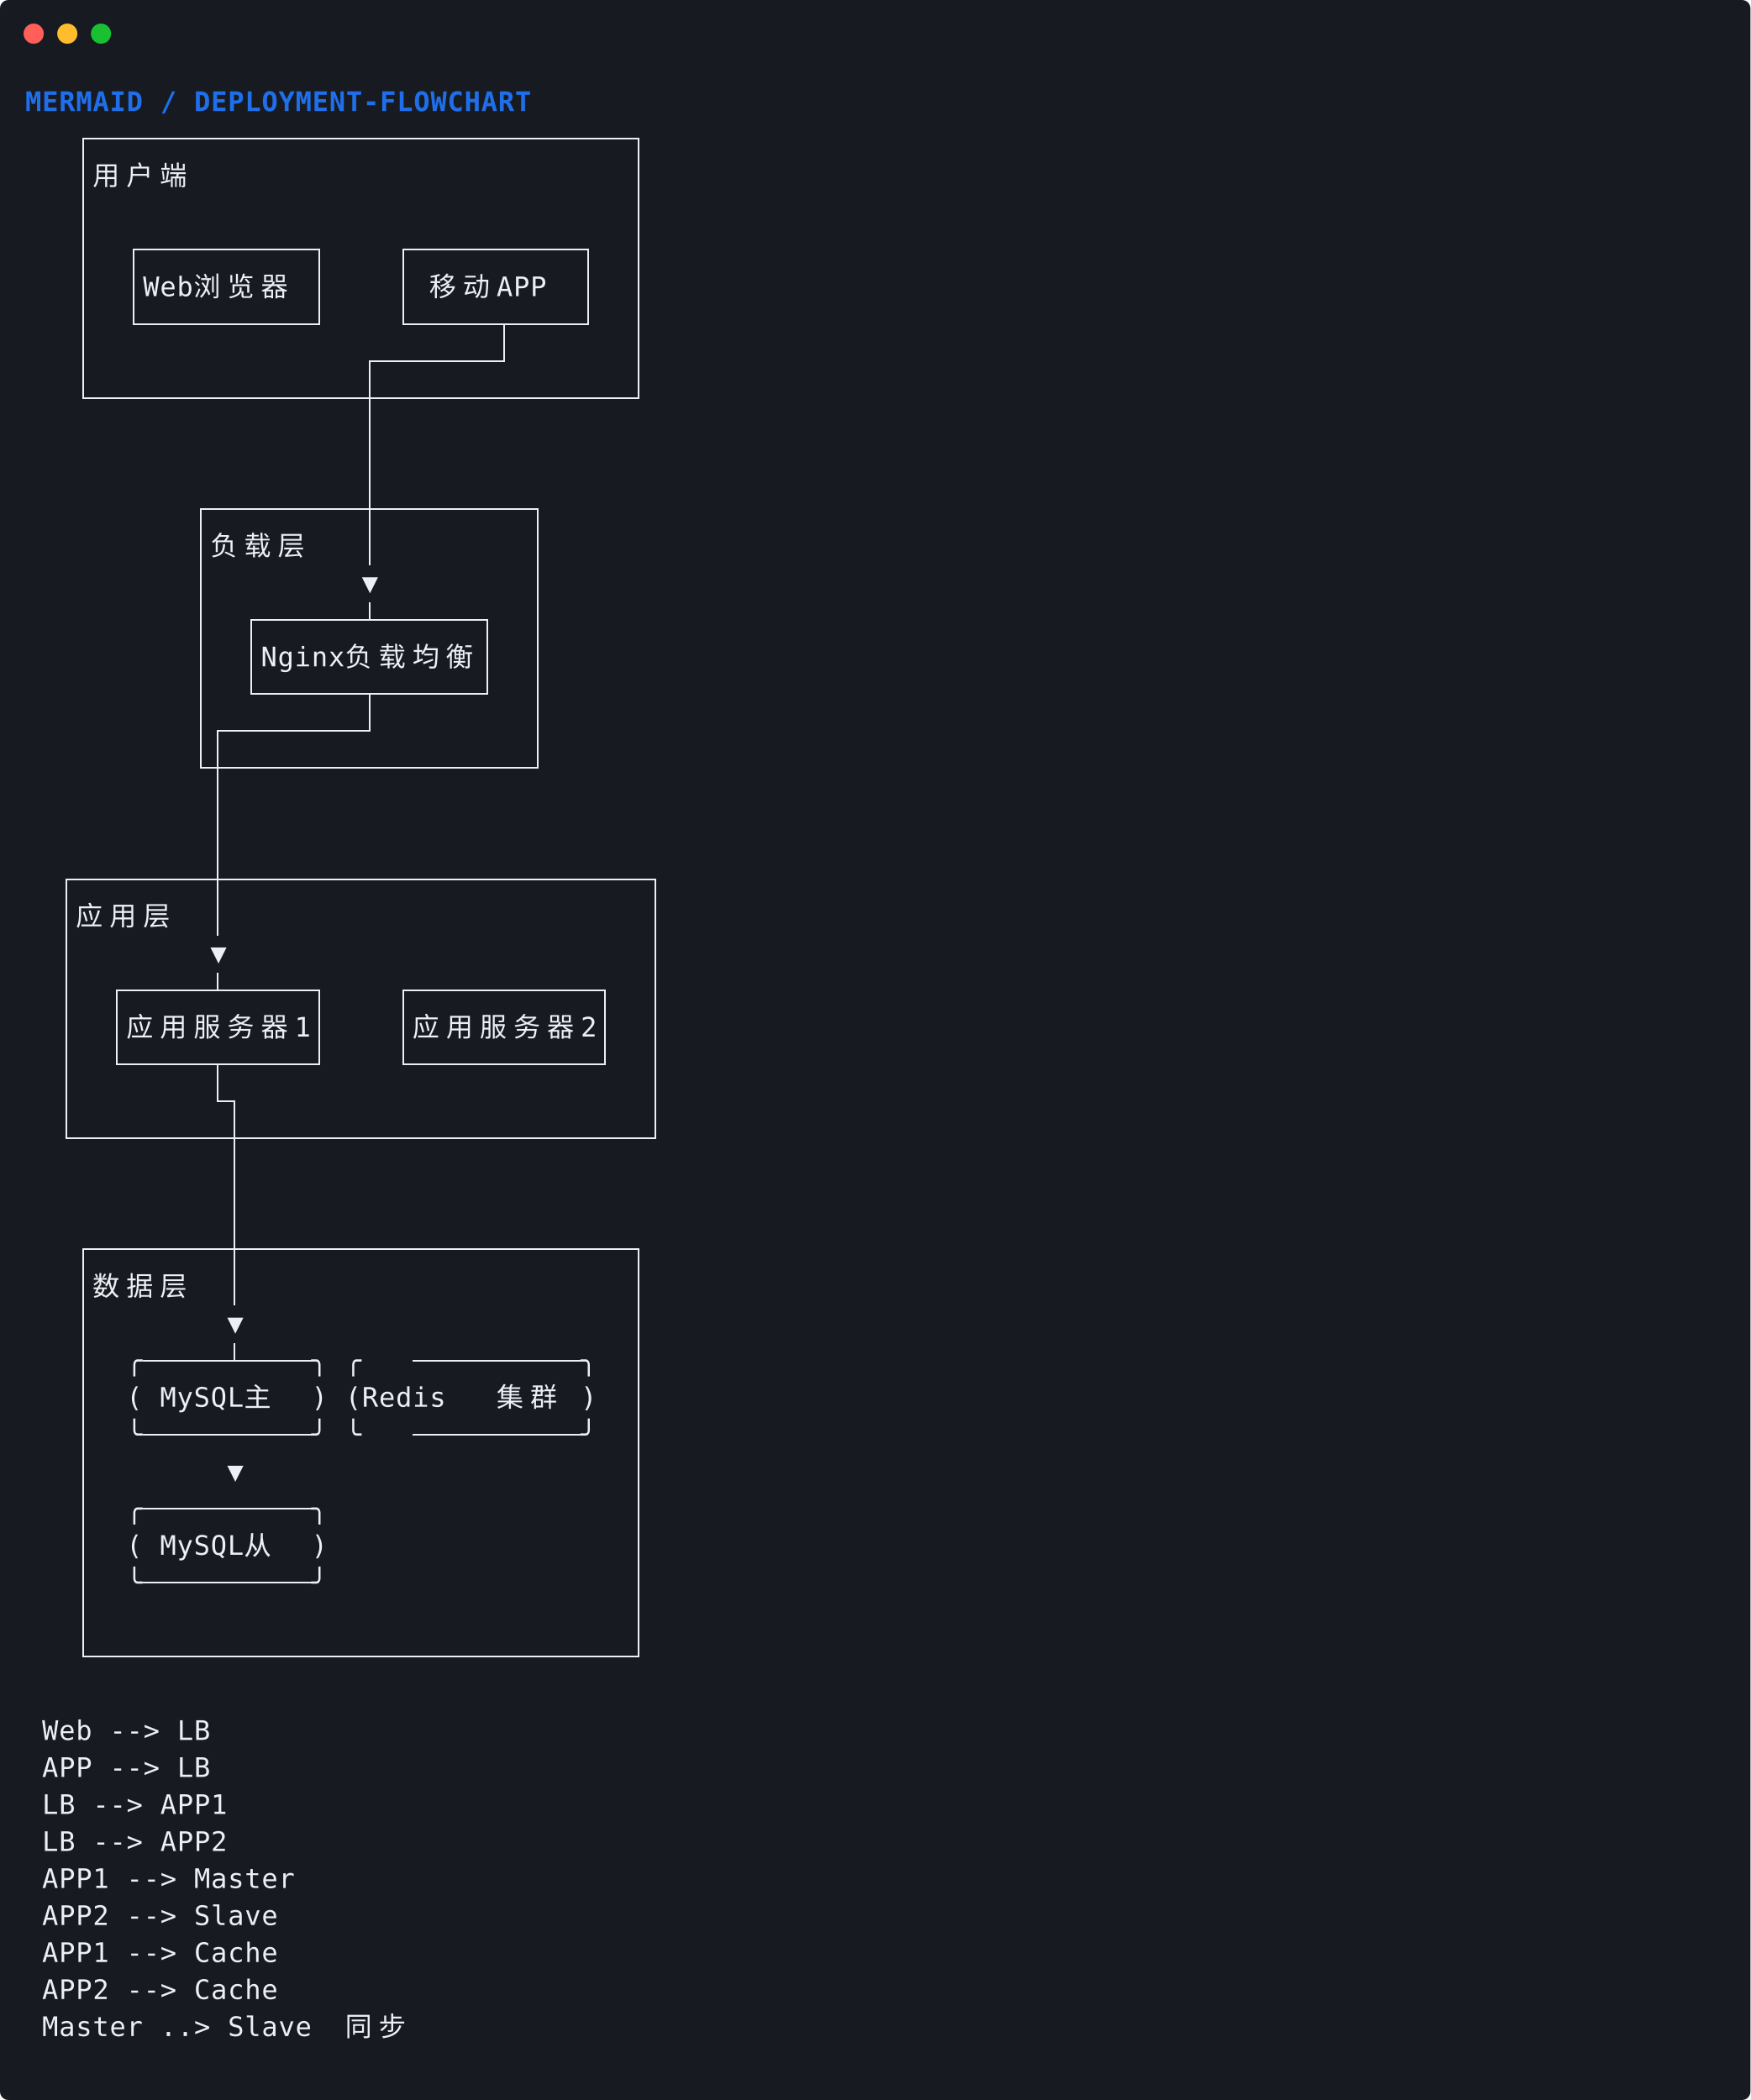
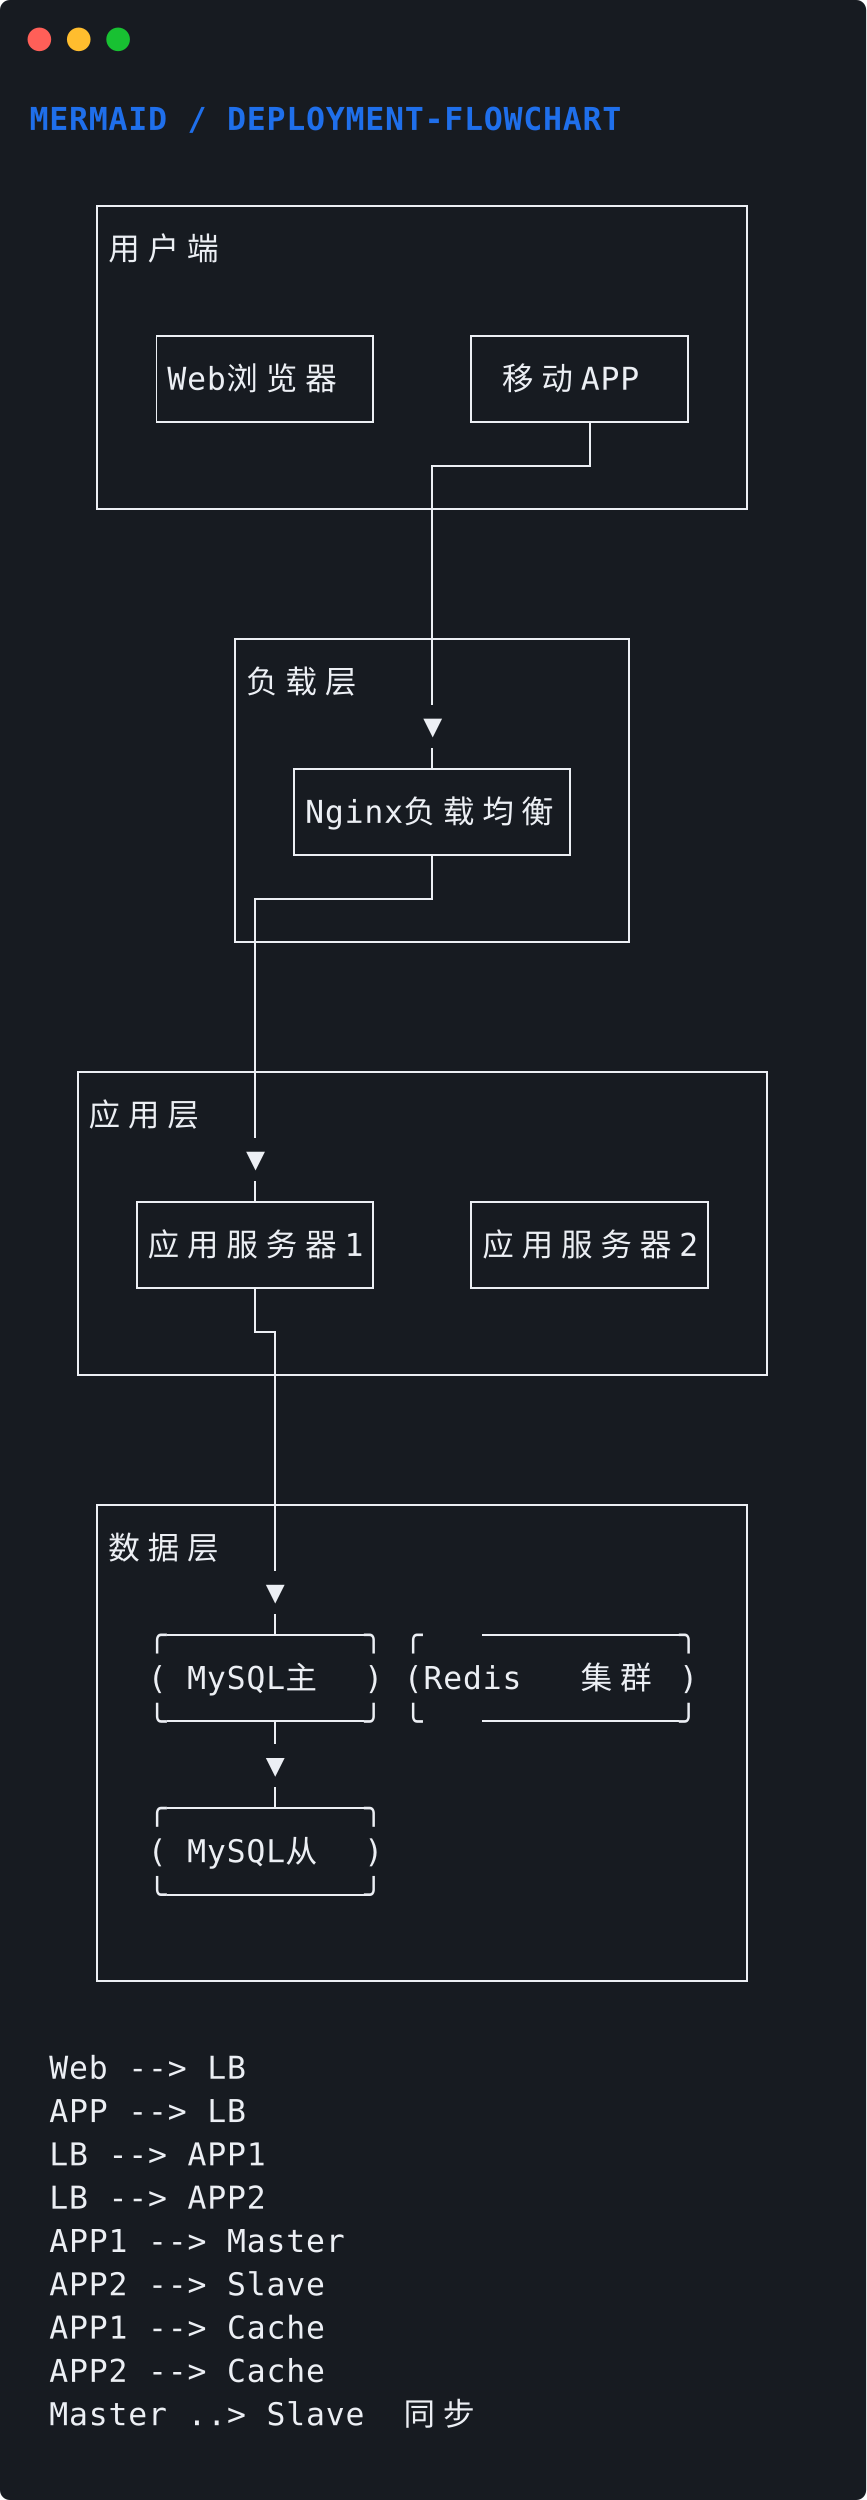
- <svg xmlns="http://www.w3.org/2000/svg" width="1040" height="1248" viewBox="0 0 1040 1248">
-   <rect width="1040" height="1248" rx="5" fill="#171b21" />
+ <svg xmlns="http://www.w3.org/2000/svg" width="440" height="1270" viewBox="0 0 440 1270">
+   <rect width="440" height="1270" rx="5" fill="#171b21" />
  <circle cx="20" cy="20" r="6" fill="#ff5f58" />
  <circle cx="40" cy="20" r="6" fill="#ffbd2e" />
  <circle cx="60" cy="20" r="6" fill="#18c132" />
-   <svg x="15" y="50" width="1000" height="1188" viewBox="0 0 1000 1188" overflow="hidden">
+   <svg x="15" y="50" width="400" height="1210" viewBox="0 0 400 1210" overflow="hidden">
    <style>.s0{fill:#1f6feb;font-weight:700}text{white-space:pre;font-kerning:none;font-variant-ligatures:none;font-synthesis:none;font-optical-sizing:none;-webkit-font-smoothing:antialiased;text-rendering:optimizeLegibility;text-decoration-skip-ink:none;text-decoration-thickness:1px;text-underline-offset:2px;letter-spacing:0.4px}</style>
    <g font-family="'JetBrains Mono','Fira Code','SF Mono',Menlo,Consolas,'DejaVu Sans Mono','Liberation Mono','Symbols Nerd Font Mono','Symbols Nerd Font','Powerline Symbols','Apple Symbols','Segoe UI Symbol','Noto Sans Symbols 2','Noto Sans Symbols','Apple Color Emoji','Segoe UI Emoji','Noto Color Emoji',monospace" font-size="16" fill="#eceff4" shape-rendering="crispEdges">
      <defs>
        <g id="c">
          <rect width="10" height="22" fill="#6a737d" />
        </g>
        <g id="l0">
          <path d="M34 0h1v22H34M364 0h1v22H364" />
        </g>
        <g id="l1">
          <path d="M204 0h1v22H204" />
        </g>
        <g id="l2">
          <path d="M114 0h1v22H114" />
        </g>
        <g id="l3">
          <path d="M124 0h1v22H124" />
        </g>
        <g id="l4">
          <path d="M34 0h1v22H34M364 0h1v22H364" />
          <text x="120" y="16">▼</text>
        </g>
      </defs>
      <g class="r">
        <g transform="translate(0 0)">
          <g transform="translate(0 0)">
            <text y="16" class="s0">MERMAID / DEPLOYMENT-FLOWCHART</text>
          </g>
-           <g transform="translate(0 22)">
+           <g transform="translate(0 44)">
            <path d="M34 10h6v1H34M34 10h1v12H34M40 10h320v1H40M360 10h5v1H360M364 10h1v12H364" />
          </g>
-           <g transform="translate(0 44)">
+           <g transform="translate(0 66)">
            <path d="M34 0h1v22H34M364 0h1v22H364" />
            <text x="40" y="16">用</text>
            <text x="60" y="16">户</text>
            <text x="80" y="16">端</text>
          </g>
-           <use href="#l0" y="66" />
-           <g transform="translate(0 88)">
+           <use href="#l0" y="88" />
+           <g transform="translate(0 110)">
            <path d="M34 0h1v22H34M64 10h6v1H64M64 10h1v12H64M70 10h100v1H70M170 10h5v1H170M174 10h1v12H174M224 10h6v1H224M224 10h1v12H224M230 10h100v1H230M330 10h5v1H330M334 10h1v12H334M364 0h1v22H364" />
          </g>
-           <g transform="translate(0 110)">
+           <g transform="translate(0 132)">
            <path d="M34 0h1v22H34M64 0h1v22H64M174 0h1v22H174M224 0h1v22H224M334 0h1v22H334M364 0h1v22H364" />
            <text x="70" y="16">Web</text>
            <text x="100" y="16">浏</text>
            <text x="120" y="16">览</text>
            <text x="140" y="16">器</text>
            <text x="240" y="16">移</text>
            <text x="260" y="16">动</text>
            <text x="280" y="16">APP</text>
          </g>
-           <g transform="translate(0 132)">
+           <g transform="translate(0 154)">
            <path d="M34 0h1v22H34M64 10h6v1H64M64 0h1v11H64M70 10h100v1H70M170 10h5v1H170M174 0h1v11H174M224 10h6v1H224M224 0h1v11H224M230 10h50v1H230M280 10h10v1H280M284 10h1v12H284M290 10h40v1H290M330 10h5v1H330M334 0h1v11H334M364 0h1v22H364" />
          </g>
-           <g transform="translate(0 154)">
+           <g transform="translate(0 176)">
            <path d="M34 0h1v22H34M204 10h6v1H204M204 10h1v12H204M210 10h70v1H210M280 10h5v1H280M284 0h1v11H284M364 0h1v22H364" />
          </g>
-           <g transform="translate(0 176)">
+           <g transform="translate(0 198)">
            <path d="M34 10h6v1H34M34 0h1v11H34M40 10h160v1H40M200 10h10v1H200M204 0h1v22H204M210 10h150v1H210M360 10h5v1H360M364 0h1v11H364" />
          </g>
-           <use href="#l1" y="198" />
          <use href="#l1" y="220" />
-           <g transform="translate(0 242)">
+           <use href="#l1" y="242" />
+           <g transform="translate(0 264)">
            <path d="M104 10h6v1H104M104 10h1v12H104M110 10h90v1H110M200 10h10v1H200M204 0h1v22H204M210 10h90v1H210M300 10h5v1H300M304 10h1v12H304" />
          </g>
-           <g transform="translate(0 264)">
+           <g transform="translate(0 286)">
            <path d="M104 0h1v22H104M204 0h1v22H204M304 0h1v22H304" />
            <text x="110" y="16">负</text>
            <text x="130" y="16">载</text>
            <text x="150" y="16">层</text>
          </g>
-           <g transform="translate(0 286)">
+           <g transform="translate(0 308)">
            <path d="M104 0h1v22H104M304 0h1v22H304" />
            <text x="200" y="16">▼</text>
          </g>
-           <g transform="translate(0 308)">
+           <g transform="translate(0 330)">
            <path d="M104 0h1v22H104M134 10h6v1H134M134 10h1v12H134M140 10h60v1H140M200 10h10v1H200M204 0h1v11H204M210 10h60v1H210M270 10h5v1H270M274 10h1v12H274M304 0h1v22H304" />
          </g>
-           <g transform="translate(0 330)">
+           <g transform="translate(0 352)">
            <path d="M104 0h1v22H104M134 0h1v22H134M274 0h1v22H274M304 0h1v22H304" />
            <text x="140" y="16">Nginx</text>
            <text x="190" y="16">负</text>
            <text x="210" y="16">载</text>
            <text x="230" y="16">均</text>
            <text x="250" y="16">衡</text>
          </g>
-           <g transform="translate(0 352)">
+           <g transform="translate(0 374)">
            <path d="M104 0h1v22H104M134 10h6v1H134M134 0h1v11H134M140 10h60v1H140M200 10h10v1H200M204 10h1v12H204M210 10h60v1H210M270 10h5v1H270M274 0h1v11H274M304 0h1v22H304" />
          </g>
-           <g transform="translate(0 374)">
+           <g transform="translate(0 396)">
            <path d="M104 0h1v22H104M114 10h6v1H114M114 10h1v12H114M120 10h80v1H120M200 10h5v1H200M204 0h1v11H204M304 0h1v22H304" />
          </g>
-           <g transform="translate(0 396)">
+           <g transform="translate(0 418)">
            <path d="M104 10h6v1H104M104 0h1v11H104M110 10h10v1H110M114 0h1v22H114M120 10h180v1H120M300 10h5v1H300M304 0h1v11H304" />
          </g>
-           <use href="#l2" y="418" />
          <use href="#l2" y="440" />
-           <g transform="translate(0 462)">
+           <use href="#l2" y="462" />
+           <g transform="translate(0 484)">
            <path d="M24 10h6v1H24M24 10h1v12H24M30 10h80v1H30M110 10h10v1H110M114 0h1v22H114M120 10h250v1H120M370 10h5v1H370M374 10h1v12H374" />
          </g>
-           <g transform="translate(0 484)">
+           <g transform="translate(0 506)">
            <path d="M24 0h1v22H24M114 0h1v22H114M374 0h1v22H374" />
            <text x="30" y="16">应</text>
            <text x="50" y="16">用</text>
            <text x="70" y="16">层</text>
          </g>
-           <g transform="translate(0 506)">
+           <g transform="translate(0 528)">
            <path d="M24 0h1v22H24M374 0h1v22H374" />
            <text x="110" y="16">▼</text>
          </g>
-           <g transform="translate(0 528)">
+           <g transform="translate(0 550)">
            <path d="M24 0h1v22H24M54 10h6v1H54M54 10h1v12H54M60 10h50v1H60M110 10h10v1H110M114 0h1v11H114M120 10h50v1H120M170 10h5v1H170M174 10h1v12H174M224 10h6v1H224M224 10h1v12H224M230 10h110v1H230M340 10h5v1H340M344 10h1v12H344M374 0h1v22H374" />
          </g>
-           <g transform="translate(0 550)">
+           <g transform="translate(0 572)">
            <path d="M24 0h1v22H24M54 0h1v22H54M174 0h1v22H174M224 0h1v22H224M344 0h1v22H344M374 0h1v22H374" />
            <text x="60" y="16">应</text>
            <text x="80" y="16">用</text>
            <text x="100" y="16">服</text>
            <text x="120" y="16">务</text>
            <text x="140" y="16">器</text>
            <text x="160" y="16">1</text>
            <text x="230" y="16">应</text>
            <text x="250" y="16">用</text>
            <text x="270" y="16">服</text>
            <text x="290" y="16">务</text>
            <text x="310" y="16">器</text>
            <text x="330" y="16">2</text>
          </g>
-           <g transform="translate(0 572)">
+           <g transform="translate(0 594)">
            <path d="M24 0h1v22H24M54 10h6v1H54M54 0h1v11H54M60 10h50v1H60M110 10h10v1H110M114 10h1v12H114M120 10h50v1H120M170 10h5v1H170M174 0h1v11H174M224 10h6v1H224M224 0h1v11H224M230 10h110v1H230M340 10h5v1H340M344 0h1v11H344M374 0h1v22H374" />
          </g>
-           <g transform="translate(0 594)">
+           <g transform="translate(0 616)">
            <path d="M24 0h1v22H24M114 10h6v1H114M114 0h1v11H114M120 10h5v1H120M124 10h1v12H124M374 0h1v22H374" />
          </g>
-           <g transform="translate(0 616)">
+           <g transform="translate(0 638)">
            <path d="M24 10h6v1H24M24 0h1v11H24M30 10h90v1H30M120 10h10v1H120M124 0h1v22H124M130 10h240v1H130M370 10h5v1H370M374 0h1v11H374" />
          </g>
-           <use href="#l3" y="638" />
          <use href="#l3" y="660" />
-           <g transform="translate(0 682)">
+           <use href="#l3" y="682" />
+           <g transform="translate(0 704)">
            <path d="M34 10h6v1H34M34 10h1v12H34M40 10h80v1H40M120 10h10v1H120M124 0h1v22H124M130 10h230v1H130M360 10h5v1H360M364 10h1v12H364" />
          </g>
-           <g transform="translate(0 704)">
+           <g transform="translate(0 726)">
            <path d="M34 0h1v22H34M124 0h1v22H124M364 0h1v22H364" />
            <text x="40" y="16">数</text>
            <text x="60" y="16">据</text>
            <text x="80" y="16">层</text>
          </g>
-           <use href="#l4" y="726" />
-           <g transform="translate(0 748)">
+           <use href="#l4" y="748" />
+           <g transform="translate(0 770)">
            <path d="M34 0h1v22H34M70 10h50v1H70M120 10h10v1H120M124 0h1v11H124M130 10h40v1H130M230 10h100v1H230M364 0h1v22H364" />
            <text x="60" y="16">╭</text>
            <text x="170" y="16">╮    ╭</text>
            <text x="330" y="16">╮</text>
          </g>
-           <g transform="translate(0 770)">
+           <g transform="translate(0 792)">
            <path d="M34 0h1v22H34M364 0h1v22H364" />
            <text x="60" y="16">( MySQL</text>
            <text x="130" y="16">主</text>
            <text x="170" y="16">)    (Redis</text>
            <text x="280" y="16">集</text>
            <text x="300" y="16">群</text>
            <text x="330" y="16">)</text>
          </g>
-           <g transform="translate(0 792)">
-             <path d="M34 0h1v22H34M70 10h100v1H70M230 10h100v1H230M364 0h1v22H364" />
+           <g transform="translate(0 814)">
+             <path d="M34 0h1v22H34M70 10h50v1H70M120 10h10v1H120M124 10h1v12H124M130 10h40v1H130M230 10h100v1H230M364 0h1v22H364" />
            <text x="60" y="16">╰</text>
            <text x="170" y="16">╯    ╰</text>
            <text x="330" y="16">╯</text>
          </g>
-           <use href="#l4" y="814" />
-           <g transform="translate(0 836)">
-             <path d="M34 0h1v22H34M70 10h100v1H70M364 0h1v22H364" />
+           <use href="#l4" y="836" />
+           <g transform="translate(0 858)">
+             <path d="M34 0h1v22H34M70 10h50v1H70M120 10h10v1H120M124 0h1v11H124M130 10h40v1H130M364 0h1v22H364" />
            <text x="60" y="16">╭</text>
            <text x="170" y="16">╮</text>
          </g>
-           <g transform="translate(0 858)">
+           <g transform="translate(0 880)">
            <path d="M34 0h1v22H34M364 0h1v22H364" />
            <text x="60" y="16">( MySQL</text>
            <text x="130" y="16">从</text>
            <text x="170" y="16">)</text>
          </g>
-           <g transform="translate(0 880)">
+           <g transform="translate(0 902)">
            <path d="M34 0h1v22H34M70 10h100v1H70M364 0h1v22H364" />
            <text x="60" y="16">╰</text>
            <text x="170" y="16">╯</text>
          </g>
-           <use href="#l0" y="902" />
-           <g transform="translate(0 924)">
+           <use href="#l0" y="924" />
+           <g transform="translate(0 946)">
            <path d="M34 10h6v1H34M34 0h1v11H34M40 10h320v1H40M360 10h5v1H360M364 0h1v11H364" />
          </g>
-           <g transform="translate(0 968)">
+           <g transform="translate(0 990)">
            <text x="10" y="16">Web --&gt; LB</text>
          </g>
-           <g transform="translate(0 990)">
+           <g transform="translate(0 1012)">
            <text x="10" y="16">APP --&gt; LB</text>
          </g>
-           <g transform="translate(0 1012)">
+           <g transform="translate(0 1034)">
            <text x="10" y="16">LB --&gt; APP1</text>
          </g>
-           <g transform="translate(0 1034)">
+           <g transform="translate(0 1056)">
            <text x="10" y="16">LB --&gt; APP2</text>
          </g>
-           <g transform="translate(0 1056)">
+           <g transform="translate(0 1078)">
            <text x="10" y="16">APP1 --&gt; Master</text>
          </g>
-           <g transform="translate(0 1078)">
+           <g transform="translate(0 1100)">
            <text x="10" y="16">APP2 --&gt; Slave</text>
          </g>
-           <g transform="translate(0 1100)">
+           <g transform="translate(0 1122)">
            <text x="10" y="16">APP1 --&gt; Cache</text>
          </g>
-           <g transform="translate(0 1122)">
+           <g transform="translate(0 1144)">
            <text x="10" y="16">APP2 --&gt; Cache</text>
          </g>
-           <g transform="translate(0 1144)">
+           <g transform="translate(0 1166)">
            <text x="10" y="16">Master ..&gt; Slave</text>
            <text x="190" y="16">同</text>
            <text x="210" y="16">步</text>
          </g>
        </g>
      </g>
    </g>
  </svg>
</svg>
